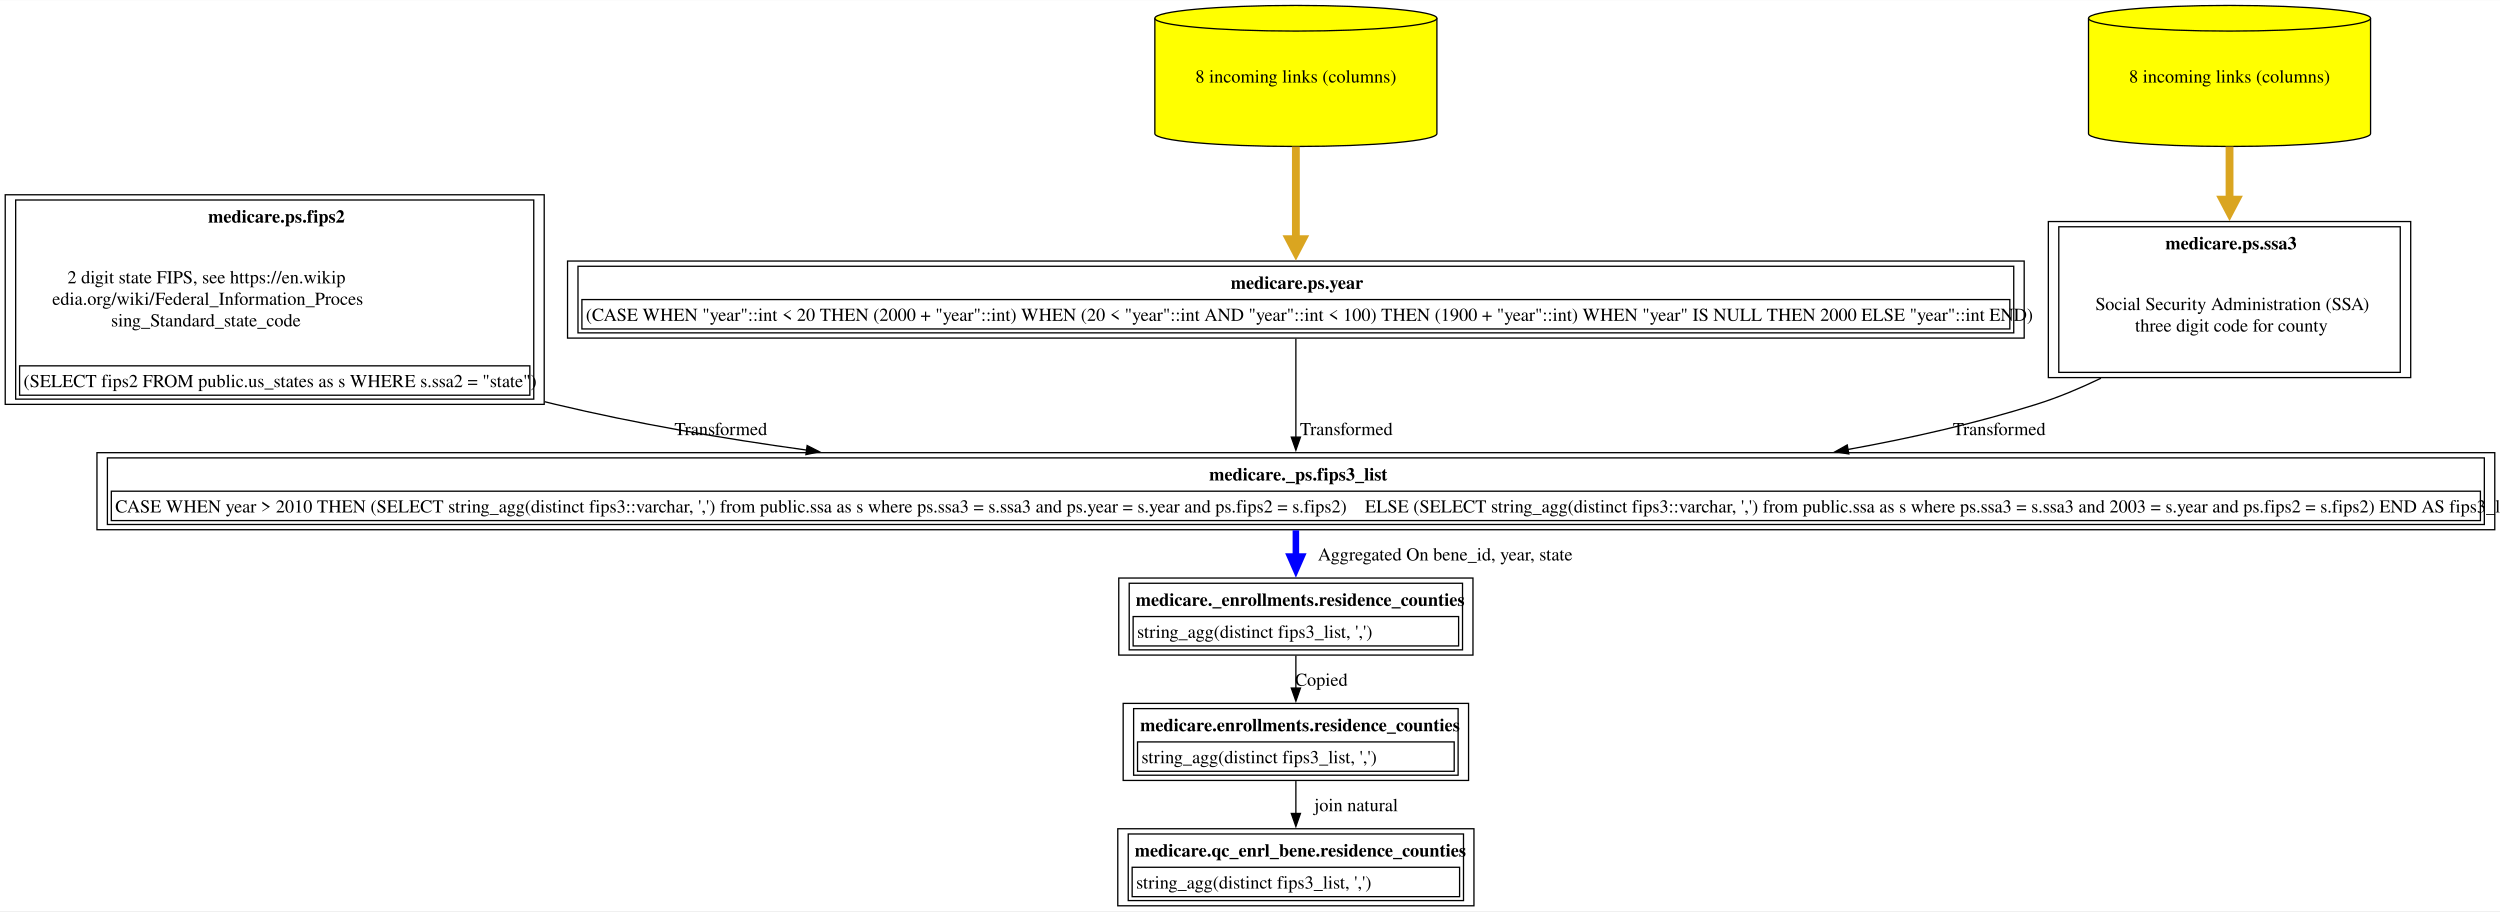
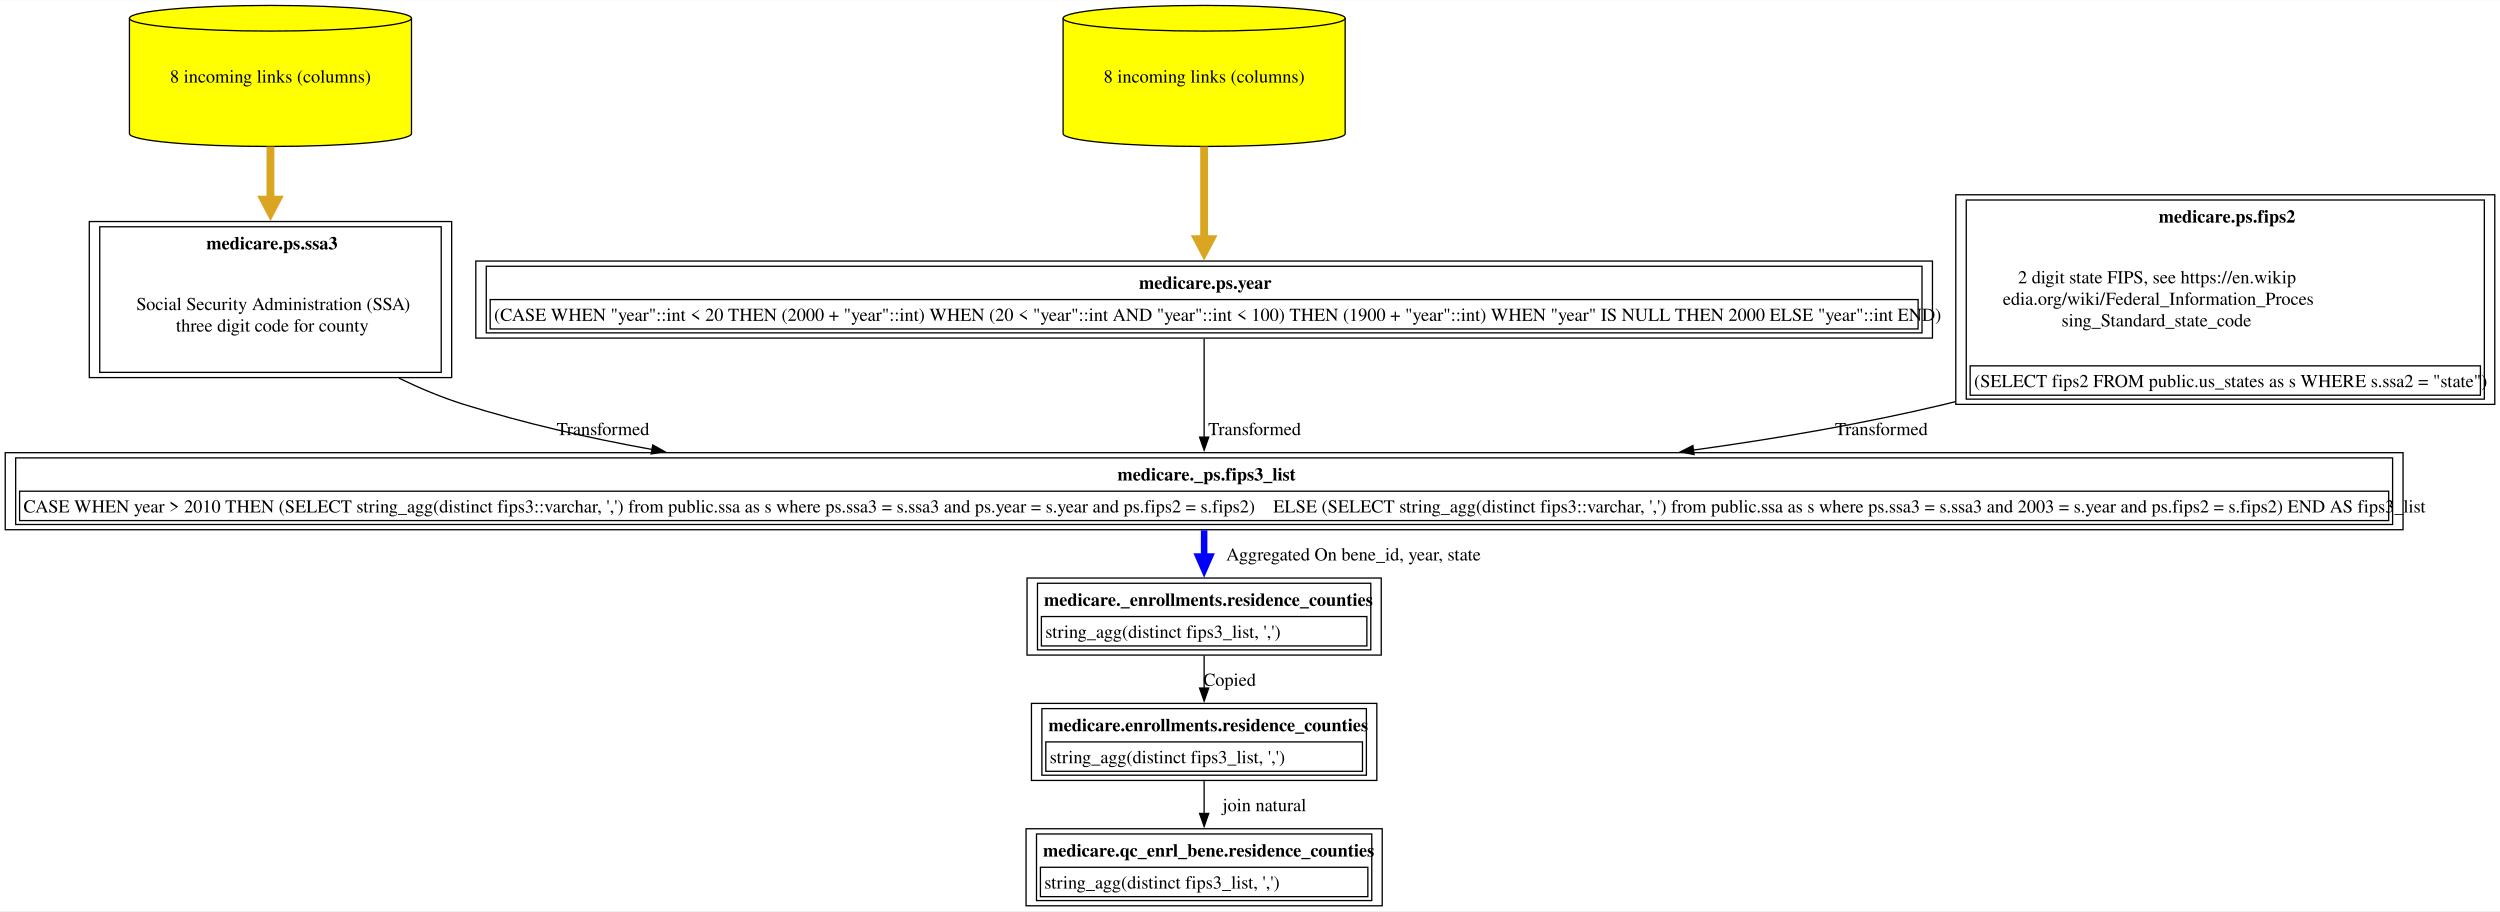
<svg xmlns="http://www.w3.org/2000/svg" xmlns:xlink="http://www.w3.org/1999/xlink" width="1915pt" height="698pt" viewBox="0.00 0.00 1914.50 697.50">
  <g id="graph0" class="graph" transform="scale(1 1) rotate(0) translate(4 693.5)">
    <polygon fill="white" stroke="none" points="-4,4 -4,-693.5 1910.5,-693.5 1910.5,4 -4,4" />
    <g id="node1" class="node">
      <g id="a_node1">
        <a xlink:href="../medicare.qc_enrl_bene/residence_counties.html" xlink:title="&lt;TABLE&gt;" target="_blank">
-           <polygon fill="none" stroke="black" points="1124.75,-59 852,-59 852,0 1124.75,0 1124.75,-59" />
-           <text text-anchor="start" x="865" y="-37.7" font-family="Times,serif" font-weight="bold" font-size="14.00">medicare.qc_enrl_bene.residence_counties</text>
-           <polygon fill="none" stroke="black" points="863,-7 863,-29.5 1113.75,-29.5 1113.75,-7 863,-7" />
-           <text text-anchor="start" x="866" y="-13.2" font-family="Times,serif" font-size="14.00">string_agg(distinct fips3_list, ',')</text>
-           <polygon fill="none" stroke="black" points="860,-4 860,-55 1116.75,-55 1116.75,-4 860,-4" />
+           <polygon fill="none" stroke="black" points="1054.5,-59 781.75,-59 781.75,0 1054.5,0 1054.5,-59" />
+           <text text-anchor="start" x="794.75" y="-37.7" font-family="Times,serif" font-weight="bold" font-size="14.00">medicare.qc_enrl_bene.residence_counties</text>
+           <polygon fill="none" stroke="black" points="792.75,-7 792.75,-29.5 1043.5,-29.5 1043.5,-7 792.75,-7" />
+           <text text-anchor="start" x="795.75" y="-13.2" font-family="Times,serif" font-size="14.00">string_agg(distinct fips3_list, ',')</text>
+           <polygon fill="none" stroke="black" points="789.75,-4 789.75,-55 1046.5,-55 1046.5,-4 789.75,-4" />
        </a>
      </g>
    </g>
    <g id="node2" class="node">
      <g id="a_node2">
        <a xlink:href="../medicare.enrollments/residence_counties.html" xlink:title="&lt;TABLE&gt;" target="_blank">
-           <polygon fill="none" stroke="black" points="1120.62,-155 856.12,-155 856.12,-96 1120.62,-96 1120.62,-155" />
-           <text text-anchor="start" x="869.12" y="-133.7" font-family="Times,serif" font-weight="bold" font-size="14.00">medicare.enrollments.residence_counties</text>
-           <polygon fill="none" stroke="black" points="867.12,-103 867.12,-125.5 1109.62,-125.5 1109.62,-103 867.12,-103" />
-           <text text-anchor="start" x="870.12" y="-109.2" font-family="Times,serif" font-size="14.00">string_agg(distinct fips3_list, ',')</text>
-           <polygon fill="none" stroke="black" points="864.12,-100 864.12,-151 1112.62,-151 1112.62,-100 864.12,-100" />
+           <polygon fill="none" stroke="black" points="1050.38,-155 785.88,-155 785.88,-96 1050.38,-96 1050.38,-155" />
+           <text text-anchor="start" x="798.88" y="-133.7" font-family="Times,serif" font-weight="bold" font-size="14.00">medicare.enrollments.residence_counties</text>
+           <polygon fill="none" stroke="black" points="796.88,-103 796.88,-125.5 1039.38,-125.5 1039.38,-103 796.88,-103" />
+           <text text-anchor="start" x="799.88" y="-109.2" font-family="Times,serif" font-size="14.00">string_agg(distinct fips3_list, ',')</text>
+           <polygon fill="none" stroke="black" points="793.88,-100 793.88,-151 1042.38,-151 1042.38,-100 793.88,-100" />
        </a>
      </g>
    </g>
    <g id="edge1" class="edge">
-       <path fill="none" stroke="black" d="M988.38,-95.53C988.38,-87.68 988.38,-79.05 988.38,-70.7" />
-       <polygon fill="black" stroke="black" points="991.88,-70.73 988.38,-60.73 984.88,-70.73 991.88,-70.73" />
-       <text text-anchor="middle" x="1034.5" y="-72.45" font-family="Times,serif" font-size="14.00">	join natural</text>
+       <path fill="none" stroke="black" d="M918.12,-95.53C918.12,-87.68 918.12,-79.05 918.12,-70.7" />
+       <polygon fill="black" stroke="black" points="921.63,-70.73 918.13,-60.73 914.63,-70.73 921.63,-70.73" />
+       <text text-anchor="middle" x="964.25" y="-72.45" font-family="Times,serif" font-size="14.00">	join natural</text>
    </g>
    <g id="node3" class="node">
      <g id="a_node3">
        <a xlink:href="../medicare._enrollments/residence_counties.html" xlink:title="&lt;TABLE&gt;" target="_blank">
-           <polygon fill="none" stroke="black" points="1124,-251 852.75,-251 852.75,-192 1124,-192 1124,-251" />
-           <text text-anchor="start" x="865.75" y="-229.7" font-family="Times,serif" font-weight="bold" font-size="14.00">medicare._enrollments.residence_counties</text>
-           <polygon fill="none" stroke="black" points="863.75,-199 863.75,-221.5 1113,-221.5 1113,-199 863.75,-199" />
-           <text text-anchor="start" x="866.75" y="-205.2" font-family="Times,serif" font-size="14.00">string_agg(distinct fips3_list, ',')</text>
-           <polygon fill="none" stroke="black" points="860.75,-196 860.75,-247 1116,-247 1116,-196 860.75,-196" />
+           <polygon fill="none" stroke="black" points="1053.75,-251 782.5,-251 782.5,-192 1053.75,-192 1053.75,-251" />
+           <text text-anchor="start" x="795.5" y="-229.7" font-family="Times,serif" font-weight="bold" font-size="14.00">medicare._enrollments.residence_counties</text>
+           <polygon fill="none" stroke="black" points="793.5,-199 793.5,-221.5 1042.75,-221.5 1042.75,-199 793.5,-199" />
+           <text text-anchor="start" x="796.5" y="-205.2" font-family="Times,serif" font-size="14.00">string_agg(distinct fips3_list, ',')</text>
+           <polygon fill="none" stroke="black" points="790.5,-196 790.5,-247 1045.75,-247 1045.75,-196 790.5,-196" />
        </a>
      </g>
    </g>
    <g id="edge2" class="edge">
-       <path fill="none" stroke="black" d="M988.38,-191.53C988.38,-183.68 988.38,-175.05 988.38,-166.7" />
-       <polygon fill="black" stroke="black" points="991.88,-166.73 988.38,-156.73 984.88,-166.73 991.88,-166.73" />
-       <text text-anchor="middle" x="1007.88" y="-168.45" font-family="Times,serif" font-size="14.00">Copied</text>
+       <path fill="none" stroke="black" d="M918.12,-191.53C918.12,-183.68 918.12,-175.05 918.12,-166.7" />
+       <polygon fill="black" stroke="black" points="921.63,-166.73 918.13,-156.73 914.63,-166.73 921.63,-166.73" />
+       <text text-anchor="middle" x="937.62" y="-168.45" font-family="Times,serif" font-size="14.00">Copied</text>
    </g>
    <g id="node4" class="node">
      <g id="a_node4">
        <a xlink:href="../medicare._ps/fips3_list.html" xlink:title="&lt;TABLE&gt;" target="_blank">
-           <polygon fill="none" stroke="black" points="1906.5,-347 70.25,-347 70.25,-288 1906.5,-288 1906.5,-347" />
-           <text text-anchor="start" x="922" y="-325.7" font-family="Times,serif" font-weight="bold" font-size="14.00">medicare._ps.fips3_list</text>
-           <polygon fill="none" stroke="black" points="81.25,-295 81.25,-317.5 1895.5,-317.5 1895.5,-295 81.25,-295" />
-           <text text-anchor="start" x="84.25" y="-301.2" font-family="Times,serif" font-size="14.00">CASE WHEN year &gt; 2010 THEN (SELECT string_agg(distinct fips3::varchar, ',') from public.ssa as s where ps.ssa3 = s.ssa3 and ps.year = s.year and ps.fips2 = s.fips2)    ELSE (SELECT string_agg(distinct fips3::varchar, ',') from public.ssa as s where ps.ssa3 = s.ssa3 and 2003 = s.year and ps.fips2 = s.fips2) END AS fips3_list</text>
-           <polygon fill="none" stroke="black" points="78.25,-292 78.25,-343 1898.5,-343 1898.5,-292 78.25,-292" />
+           <polygon fill="none" stroke="black" points="1836.25,-347 0,-347 0,-288 1836.25,-288 1836.25,-347" />
+           <text text-anchor="start" x="851.75" y="-325.7" font-family="Times,serif" font-weight="bold" font-size="14.00">medicare._ps.fips3_list</text>
+           <polygon fill="none" stroke="black" points="11,-295 11,-317.5 1825.25,-317.5 1825.25,-295 11,-295" />
+           <text text-anchor="start" x="14" y="-301.2" font-family="Times,serif" font-size="14.00">CASE WHEN year &gt; 2010 THEN (SELECT string_agg(distinct fips3::varchar, ',') from public.ssa as s where ps.ssa3 = s.ssa3 and ps.year = s.year and ps.fips2 = s.fips2)    ELSE (SELECT string_agg(distinct fips3::varchar, ',') from public.ssa as s where ps.ssa3 = s.ssa3 and 2003 = s.year and ps.fips2 = s.fips2) END AS fips3_list</text>
+           <polygon fill="none" stroke="black" points="8,-292 8,-343 1828.25,-343 1828.25,-292 8,-292" />
        </a>
      </g>
    </g>
    <g id="edge3" class="edge">
-       <path fill="none" stroke="blue" stroke-width="5" d="M988.38,-287.53C988.38,-281.13 988.38,-274.2 988.38,-267.33" />
-       <polygon fill="blue" stroke="blue" stroke-width="5" points="992.75,-267.45 988.38,-257.45 984,-267.45 992.75,-267.45" />
-       <text text-anchor="middle" x="1102.75" y="-264.45" font-family="Times,serif" font-size="14.00">	  Aggregated On bene_id, year, state</text>
+       <path fill="none" stroke="blue" stroke-width="5" d="M918.12,-287.53C918.12,-281.13 918.12,-274.2 918.12,-267.33" />
+       <polygon fill="blue" stroke="blue" stroke-width="5" points="922.5,-267.45 918.13,-257.45 913.75,-267.45 922.5,-267.45" />
+       <text text-anchor="middle" x="1032.5" y="-264.45" font-family="Times,serif" font-size="14.00">	  Aggregated On bene_id, year, state</text>
    </g>
    <g id="node5" class="node">
      <g id="a_node5">
-         <a xlink:href="../medicare.ps/fips2.html" xlink:title="&lt;TABLE&gt;" target="_blank">
-           <polygon fill="none" stroke="black" points="412.75,-544.5 0,-544.5 0,-384 412.75,-384 412.75,-544.5" />
-           <text text-anchor="start" x="155.38" y="-523.2" font-family="Times,serif" font-weight="bold" font-size="14.00">medicare.ps.fips2</text>
-           <text text-anchor="start" x="47.62" y="-476.7" font-family="Times,serif" font-size="14.00">2 digit state FIPS, see https://en.wikip</text>
-           <text text-anchor="start" x="36" y="-460.2" font-family="Times,serif" font-size="14.00">edia.org/wiki/Federal_Information_Proces</text>
-           <text text-anchor="start" x="81" y="-443.7" font-family="Times,serif" font-size="14.00">sing_Standard_state_code</text>
-           <polygon fill="none" stroke="black" points="11,-391 11,-413.5 401.75,-413.5 401.75,-391 11,-391" />
-           <text text-anchor="start" x="14" y="-397.2" font-family="Times,serif" font-size="14.00">(SELECT fips2 FROM public.us_states as s WHERE s.ssa2 = "state")</text>
-           <polygon fill="none" stroke="black" points="8,-388 8,-540.5 404.75,-540.5 404.75,-388 8,-388" />
+         <a xlink:href="../medicare.ps/ssa3.html" xlink:title="&lt;TABLE&gt;" target="_blank">
+           <polygon fill="none" stroke="black" points="341.88,-524 64.38,-524 64.38,-404.5 341.88,-404.5 341.88,-524" />
+           <text text-anchor="start" x="154" y="-502.7" font-family="Times,serif" font-weight="bold" font-size="14.00">medicare.ps.ssa3</text>
+           <text text-anchor="start" x="100.38" y="-456.2" font-family="Times,serif" font-size="14.00">Social Security Administration (SSA)</text>
+           <text text-anchor="start" x="130.75" y="-439.7" font-family="Times,serif" font-size="14.00">three digit code for county</text>
+           <polygon fill="none" stroke="black" points="72.38,-408.5 72.38,-520 333.88,-520 333.88,-408.5 72.38,-408.5" />
        </a>
      </g>
    </g>
    <g id="edge4" class="edge">
-       <path fill="none" stroke="black" d="M413.21,-386.01C415.94,-385.32 418.67,-384.65 421.38,-384 482.99,-369.31 549.19,-357.87 613.85,-348.97" />
-       <polygon fill="black" stroke="black" points="614.11,-352.47 623.55,-347.66 613.17,-345.53 614.11,-352.47" />
-       <text text-anchor="middle" x="548" y="-360.45" font-family="Times,serif" font-size="14.00">  Transformed</text>
+       <path fill="none" stroke="black" d="M301.6,-404.01C317.72,-396.23 334.57,-389.18 351.12,-384 397.17,-369.59 446.22,-358.29 495.45,-349.44" />
+       <polygon fill="black" stroke="black" points="495.89,-352.92 505.13,-347.74 494.68,-346.02 495.89,-352.92" />
+       <text text-anchor="middle" x="457.75" y="-360.45" font-family="Times,serif" font-size="14.00">  Transformed</text>
    </g>
    <g id="node6" class="node">
      <g id="a_node6">
-         <a xlink:href="../medicare.ps/year.html" xlink:title="&lt;TABLE&gt;" target="_blank">
-           <polygon fill="none" stroke="black" points="1546.12,-493.75 430.62,-493.75 430.62,-434.75 1546.12,-434.75 1546.12,-493.75" />
-           <text text-anchor="start" x="938.5" y="-472.45" font-family="Times,serif" font-weight="bold" font-size="14.00">medicare.ps.year</text>
-           <polygon fill="none" stroke="black" points="441.62,-441.75 441.62,-464.25 1535.12,-464.25 1535.12,-441.75 441.62,-441.75" />
-           <text text-anchor="start" x="444.62" y="-447.95" font-family="Times,serif" font-size="14.00">(CASE WHEN "year"::int &lt; 20 THEN (2000 + "year"::int) WHEN (20 &lt; "year"::int AND "year"::int &lt; 100) THEN (1900 + "year"::int) WHEN "year" IS NULL THEN 2000 ELSE "year"::int END)</text>
-           <polygon fill="none" stroke="black" points="438.62,-438.75 438.62,-489.75 1538.12,-489.75 1538.12,-438.75 438.62,-438.75" />
+         <a xlink:href="../medicare.ps/ssa3.html" xlink:title="8 incoming links (columns)" target="_blank">
+           <path fill="yellow" stroke="black" d="M311.12,-679.68C311.12,-685.1 262.72,-689.5 203.12,-689.5 143.53,-689.5 95.12,-685.1 95.12,-679.68 95.12,-679.68 95.12,-591.32 95.12,-591.32 95.12,-585.9 143.53,-581.5 203.12,-581.5 262.72,-581.5 311.12,-585.9 311.12,-591.32 311.12,-591.32 311.12,-679.68 311.12,-679.68" />
+           <path fill="none" stroke="black" d="M311.12,-679.68C311.12,-674.26 262.72,-669.86 203.12,-669.86 143.53,-669.86 95.12,-674.26 95.12,-679.68" />
+           <text text-anchor="middle" x="203.12" y="-630.45" font-family="Times,serif" font-size="14.00">8 incoming links (columns)</text>
        </a>
      </g>
    </g>
    <g id="edge5" class="edge">
-       <path fill="none" stroke="black" d="M988.38,-434.31C988.38,-412.61 988.38,-382.65 988.38,-358.64" />
-       <polygon fill="black" stroke="black" points="991.88,-358.91 988.38,-348.91 984.88,-358.91 991.88,-358.91" />
-       <text text-anchor="middle" x="1027" y="-360.45" font-family="Times,serif" font-size="14.00">  Transformed</text>
+       <path fill="none" stroke="goldenrod" stroke-width="6" d="M203.12,-581.41C203.12,-568.38 203.12,-554.19 203.12,-540.34" />
+       <polygon fill="goldenrod" stroke="goldenrod" stroke-width="6" points="208.38,-540.79 203.13,-530.79 197.88,-540.79 208.38,-540.79" />
    </g>
    <g id="node7" class="node">
      <g id="a_node7">
-         <a xlink:href="../medicare.ps/year.html" xlink:title="8 incoming links (columns)" target="_blank">
-           <path fill="yellow" stroke="black" d="M1096.38,-679.68C1096.38,-685.1 1047.97,-689.5 988.38,-689.5 928.78,-689.5 880.38,-685.1 880.38,-679.68 880.38,-679.68 880.38,-591.32 880.38,-591.32 880.38,-585.9 928.78,-581.5 988.38,-581.5 1047.97,-581.5 1096.38,-585.9 1096.38,-591.32 1096.38,-591.32 1096.38,-679.68 1096.38,-679.68" />
-           <path fill="none" stroke="black" d="M1096.38,-679.68C1096.38,-674.26 1047.97,-669.86 988.38,-669.86 928.78,-669.86 880.38,-674.26 880.38,-679.68" />
-           <text text-anchor="middle" x="988.38" y="-630.45" font-family="Times,serif" font-size="14.00">8 incoming links (columns)</text>
+         <a xlink:href="../medicare.ps/year.html" xlink:title="&lt;TABLE&gt;" target="_blank">
+           <polygon fill="none" stroke="black" points="1475.88,-493.75 360.38,-493.75 360.38,-434.75 1475.88,-434.75 1475.88,-493.75" />
+           <text text-anchor="start" x="868.25" y="-472.45" font-family="Times,serif" font-weight="bold" font-size="14.00">medicare.ps.year</text>
+           <polygon fill="none" stroke="black" points="371.38,-441.75 371.38,-464.25 1464.88,-464.25 1464.88,-441.75 371.38,-441.75" />
+           <text text-anchor="start" x="374.38" y="-447.95" font-family="Times,serif" font-size="14.00">(CASE WHEN "year"::int &lt; 20 THEN (2000 + "year"::int) WHEN (20 &lt; "year"::int AND "year"::int &lt; 100) THEN (1900 + "year"::int) WHEN "year" IS NULL THEN 2000 ELSE "year"::int END)</text>
+           <polygon fill="none" stroke="black" points="368.38,-438.75 368.38,-489.75 1467.88,-489.75 1467.88,-438.75 368.38,-438.75" />
        </a>
      </g>
    </g>
    <g id="edge6" class="edge">
-       <path fill="none" stroke="goldenrod" stroke-width="6" d="M988.38,-581.41C988.38,-558.62 988.38,-532.26 988.38,-510.42" />
-       <polygon fill="goldenrod" stroke="goldenrod" stroke-width="6" points="993.63,-510.48 988.38,-500.48 983.13,-510.48 993.63,-510.48" />
+       <path fill="none" stroke="black" d="M918.12,-434.31C918.12,-412.61 918.12,-382.65 918.12,-358.64" />
+       <polygon fill="black" stroke="black" points="921.63,-358.91 918.13,-348.91 914.63,-358.91 921.63,-358.91" />
+       <text text-anchor="middle" x="956.75" y="-360.45" font-family="Times,serif" font-size="14.00">  Transformed</text>
    </g>
    <g id="node8" class="node">
      <g id="a_node8">
-         <a xlink:href="../medicare.ps/ssa3.html" xlink:title="&lt;TABLE&gt;" target="_blank">
-           <polygon fill="none" stroke="black" points="1842.12,-524 1564.62,-524 1564.62,-404.5 1842.12,-404.5 1842.12,-524" />
-           <text text-anchor="start" x="1654.25" y="-502.7" font-family="Times,serif" font-weight="bold" font-size="14.00">medicare.ps.ssa3</text>
-           <text text-anchor="start" x="1600.62" y="-456.2" font-family="Times,serif" font-size="14.00">Social Security Administration (SSA)</text>
-           <text text-anchor="start" x="1631" y="-439.7" font-family="Times,serif" font-size="14.00">three digit code for county</text>
-           <polygon fill="none" stroke="black" points="1572.62,-408.5 1572.62,-520 1834.12,-520 1834.12,-408.5 1572.62,-408.5" />
+         <a xlink:href="../medicare.ps/year.html" xlink:title="8 incoming links (columns)" target="_blank">
+           <path fill="yellow" stroke="black" d="M1026.12,-679.68C1026.12,-685.1 977.72,-689.5 918.12,-689.5 858.53,-689.5 810.12,-685.1 810.12,-679.68 810.12,-679.68 810.12,-591.32 810.12,-591.32 810.12,-585.9 858.53,-581.5 918.12,-581.5 977.72,-581.5 1026.12,-585.9 1026.12,-591.32 1026.12,-591.32 1026.12,-679.68 1026.12,-679.68" />
+           <path fill="none" stroke="black" d="M1026.12,-679.68C1026.12,-674.26 977.72,-669.86 918.12,-669.86 858.53,-669.86 810.12,-674.26 810.12,-679.68" />
+           <text text-anchor="middle" x="918.12" y="-630.45" font-family="Times,serif" font-size="14.00">8 incoming links (columns)</text>
        </a>
      </g>
    </g>
    <g id="edge7" class="edge">
-       <path fill="none" stroke="black" d="M1604.9,-404.01C1588.78,-396.23 1571.93,-389.18 1555.38,-384 1509.33,-369.59 1460.28,-358.29 1411.05,-349.44" />
-       <polygon fill="black" stroke="black" points="1411.82,-346.02 1401.37,-347.74 1410.61,-352.92 1411.82,-346.02" />
-       <text text-anchor="middle" x="1527" y="-360.45" font-family="Times,serif" font-size="14.00">  Transformed</text>
+       <path fill="none" stroke="goldenrod" stroke-width="6" d="M918.12,-581.41C918.12,-558.62 918.12,-532.26 918.12,-510.42" />
+       <polygon fill="goldenrod" stroke="goldenrod" stroke-width="6" points="923.38,-510.48 918.13,-500.48 912.88,-510.48 923.38,-510.48" />
    </g>
    <g id="node9" class="node">
      <g id="a_node9">
-         <a xlink:href="../medicare.ps/ssa3.html" xlink:title="8 incoming links (columns)" target="_blank">
-           <path fill="yellow" stroke="black" d="M1811.38,-679.68C1811.38,-685.1 1762.97,-689.5 1703.38,-689.5 1643.78,-689.5 1595.38,-685.1 1595.38,-679.68 1595.38,-679.68 1595.38,-591.32 1595.38,-591.32 1595.38,-585.9 1643.78,-581.5 1703.38,-581.5 1762.97,-581.5 1811.38,-585.9 1811.38,-591.32 1811.38,-591.32 1811.38,-679.68 1811.38,-679.68" />
-           <path fill="none" stroke="black" d="M1811.38,-679.68C1811.38,-674.26 1762.97,-669.86 1703.38,-669.86 1643.78,-669.86 1595.38,-674.26 1595.38,-679.68" />
-           <text text-anchor="middle" x="1703.38" y="-630.45" font-family="Times,serif" font-size="14.00">8 incoming links (columns)</text>
+         <a xlink:href="../medicare.ps/fips2.html" xlink:title="&lt;TABLE&gt;" target="_blank">
+           <polygon fill="none" stroke="black" points="1906.5,-544.5 1493.75,-544.5 1493.75,-384 1906.5,-384 1906.5,-544.5" />
+           <text text-anchor="start" x="1649.12" y="-523.2" font-family="Times,serif" font-weight="bold" font-size="14.00">medicare.ps.fips2</text>
+           <text text-anchor="start" x="1541.38" y="-476.7" font-family="Times,serif" font-size="14.00">2 digit state FIPS, see https://en.wikip</text>
+           <text text-anchor="start" x="1529.75" y="-460.2" font-family="Times,serif" font-size="14.00">edia.org/wiki/Federal_Information_Proces</text>
+           <text text-anchor="start" x="1574.75" y="-443.7" font-family="Times,serif" font-size="14.00">sing_Standard_state_code</text>
+           <polygon fill="none" stroke="black" points="1504.75,-391 1504.75,-413.5 1895.5,-413.5 1895.5,-391 1504.75,-391" />
+           <text text-anchor="start" x="1507.75" y="-397.2" font-family="Times,serif" font-size="14.00">(SELECT fips2 FROM public.us_states as s WHERE s.ssa2 = "state")</text>
+           <polygon fill="none" stroke="black" points="1501.75,-388 1501.75,-540.5 1898.5,-540.5 1898.5,-388 1501.75,-388" />
        </a>
      </g>
    </g>
    <g id="edge8" class="edge">
-       <path fill="none" stroke="goldenrod" stroke-width="6" d="M1703.38,-581.41C1703.38,-568.38 1703.38,-554.19 1703.38,-540.34" />
-       <polygon fill="goldenrod" stroke="goldenrod" stroke-width="6" points="1708.63,-540.79 1703.38,-530.79 1698.13,-540.79 1708.63,-540.79" />
+       <path fill="none" stroke="black" d="M1493.29,-386.01C1490.56,-385.32 1487.83,-384.65 1485.12,-384 1423.51,-369.31 1357.31,-357.87 1292.65,-348.97" />
+       <polygon fill="black" stroke="black" points="1293.33,-345.53 1282.95,-347.66 1292.39,-352.47 1293.33,-345.53" />
+       <text text-anchor="middle" x="1436.75" y="-360.45" font-family="Times,serif" font-size="14.00">  Transformed</text>
    </g>
  </g>
</svg>
